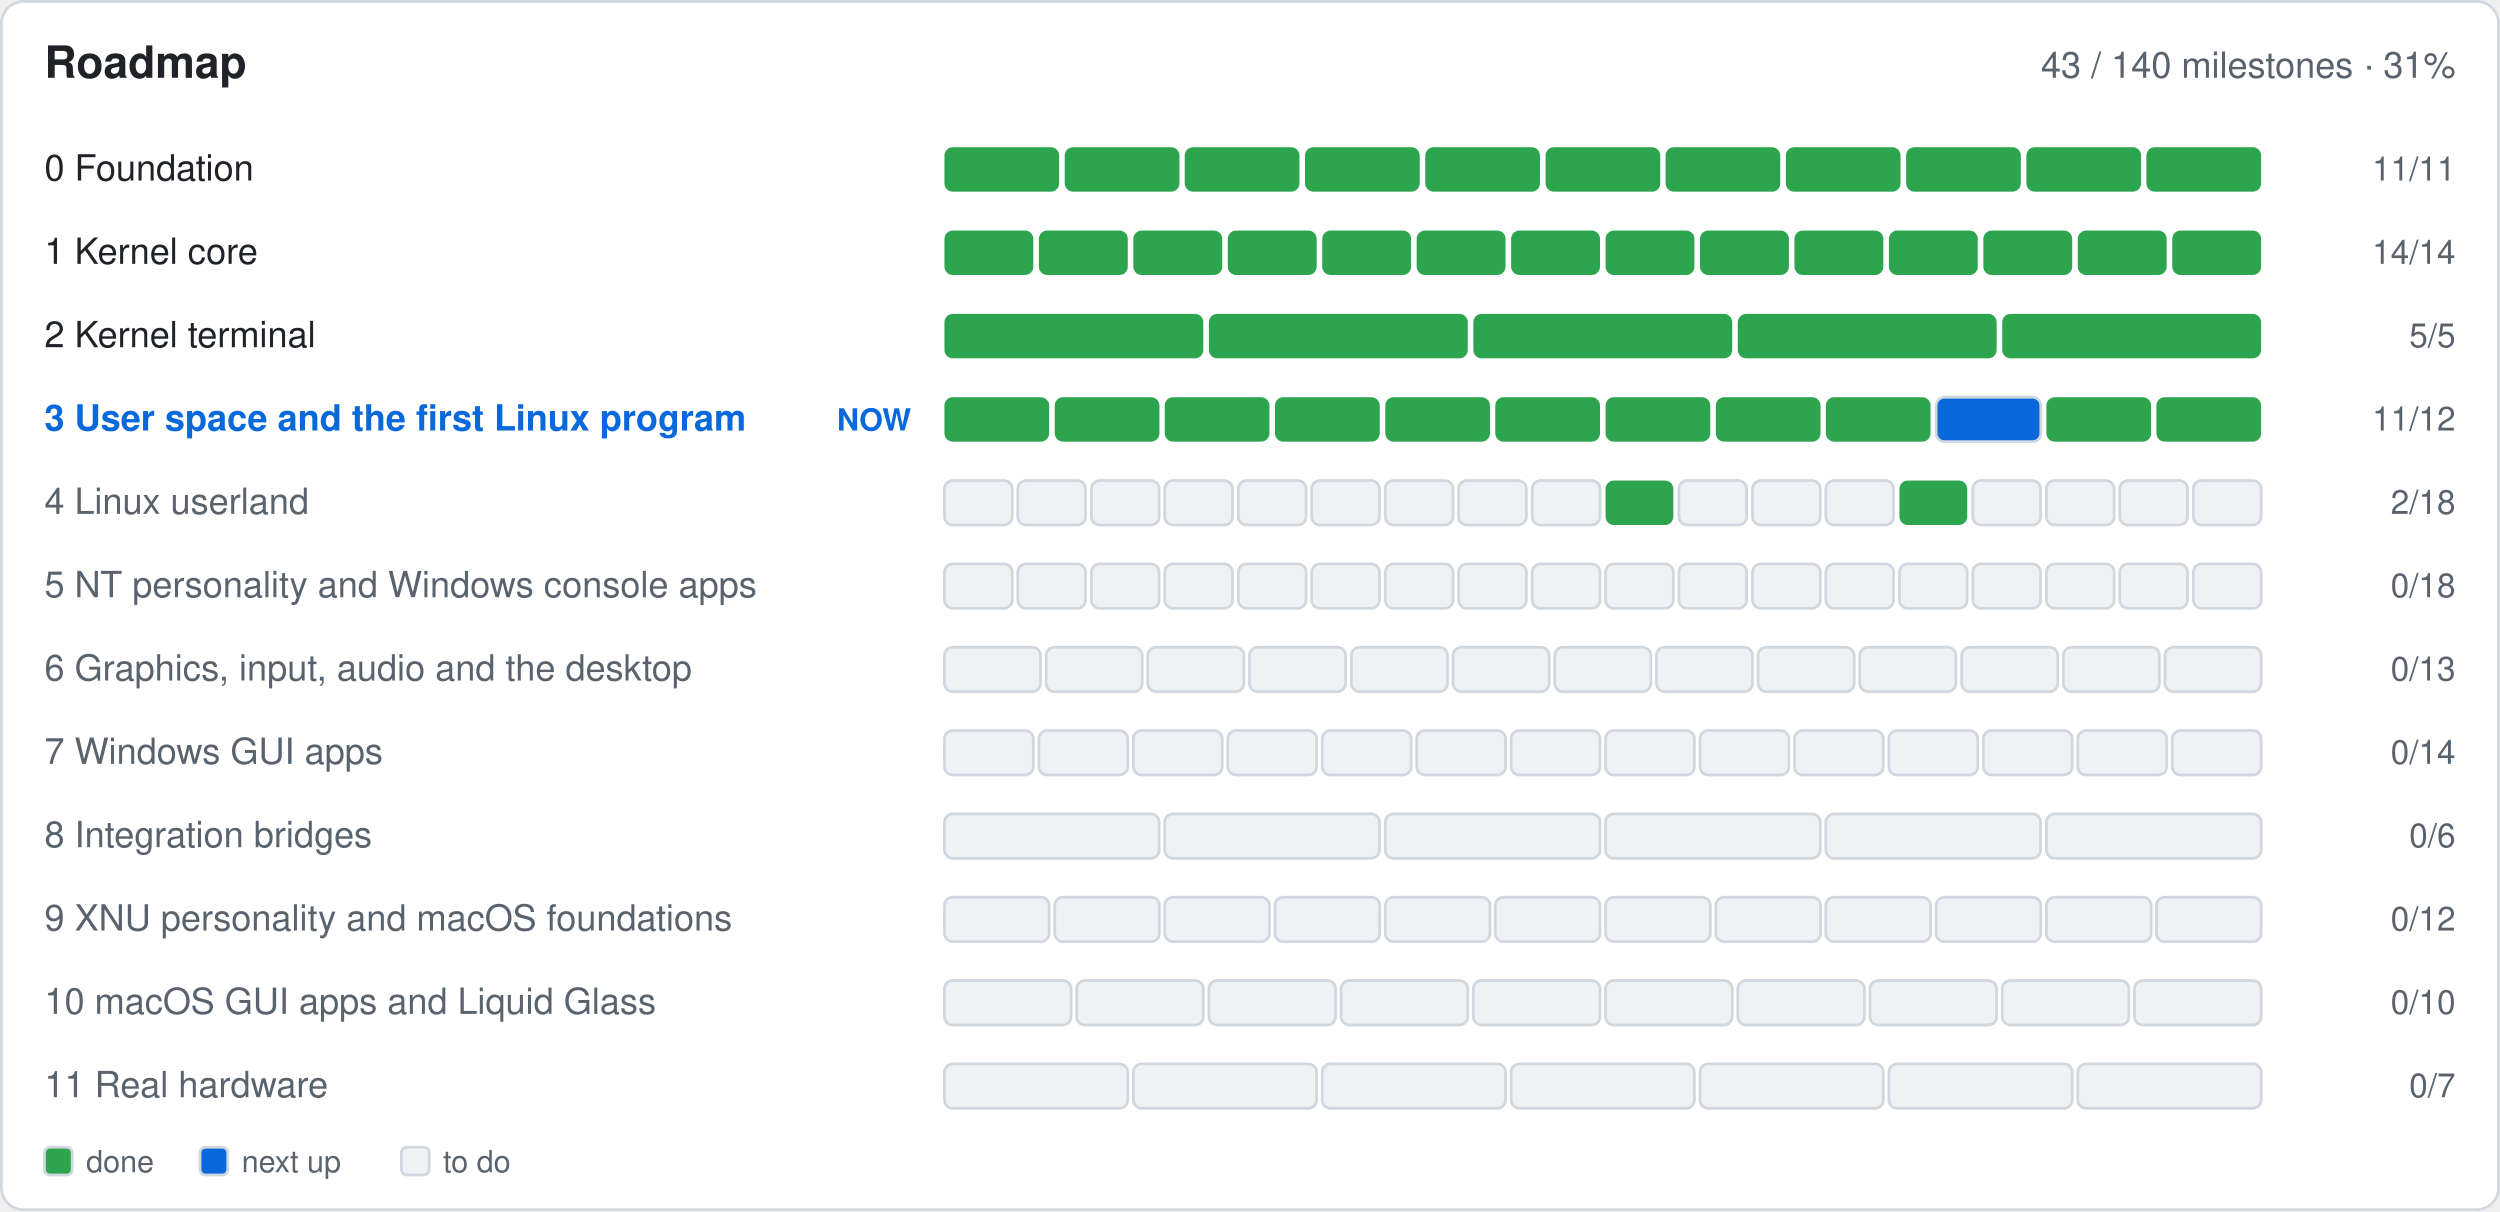
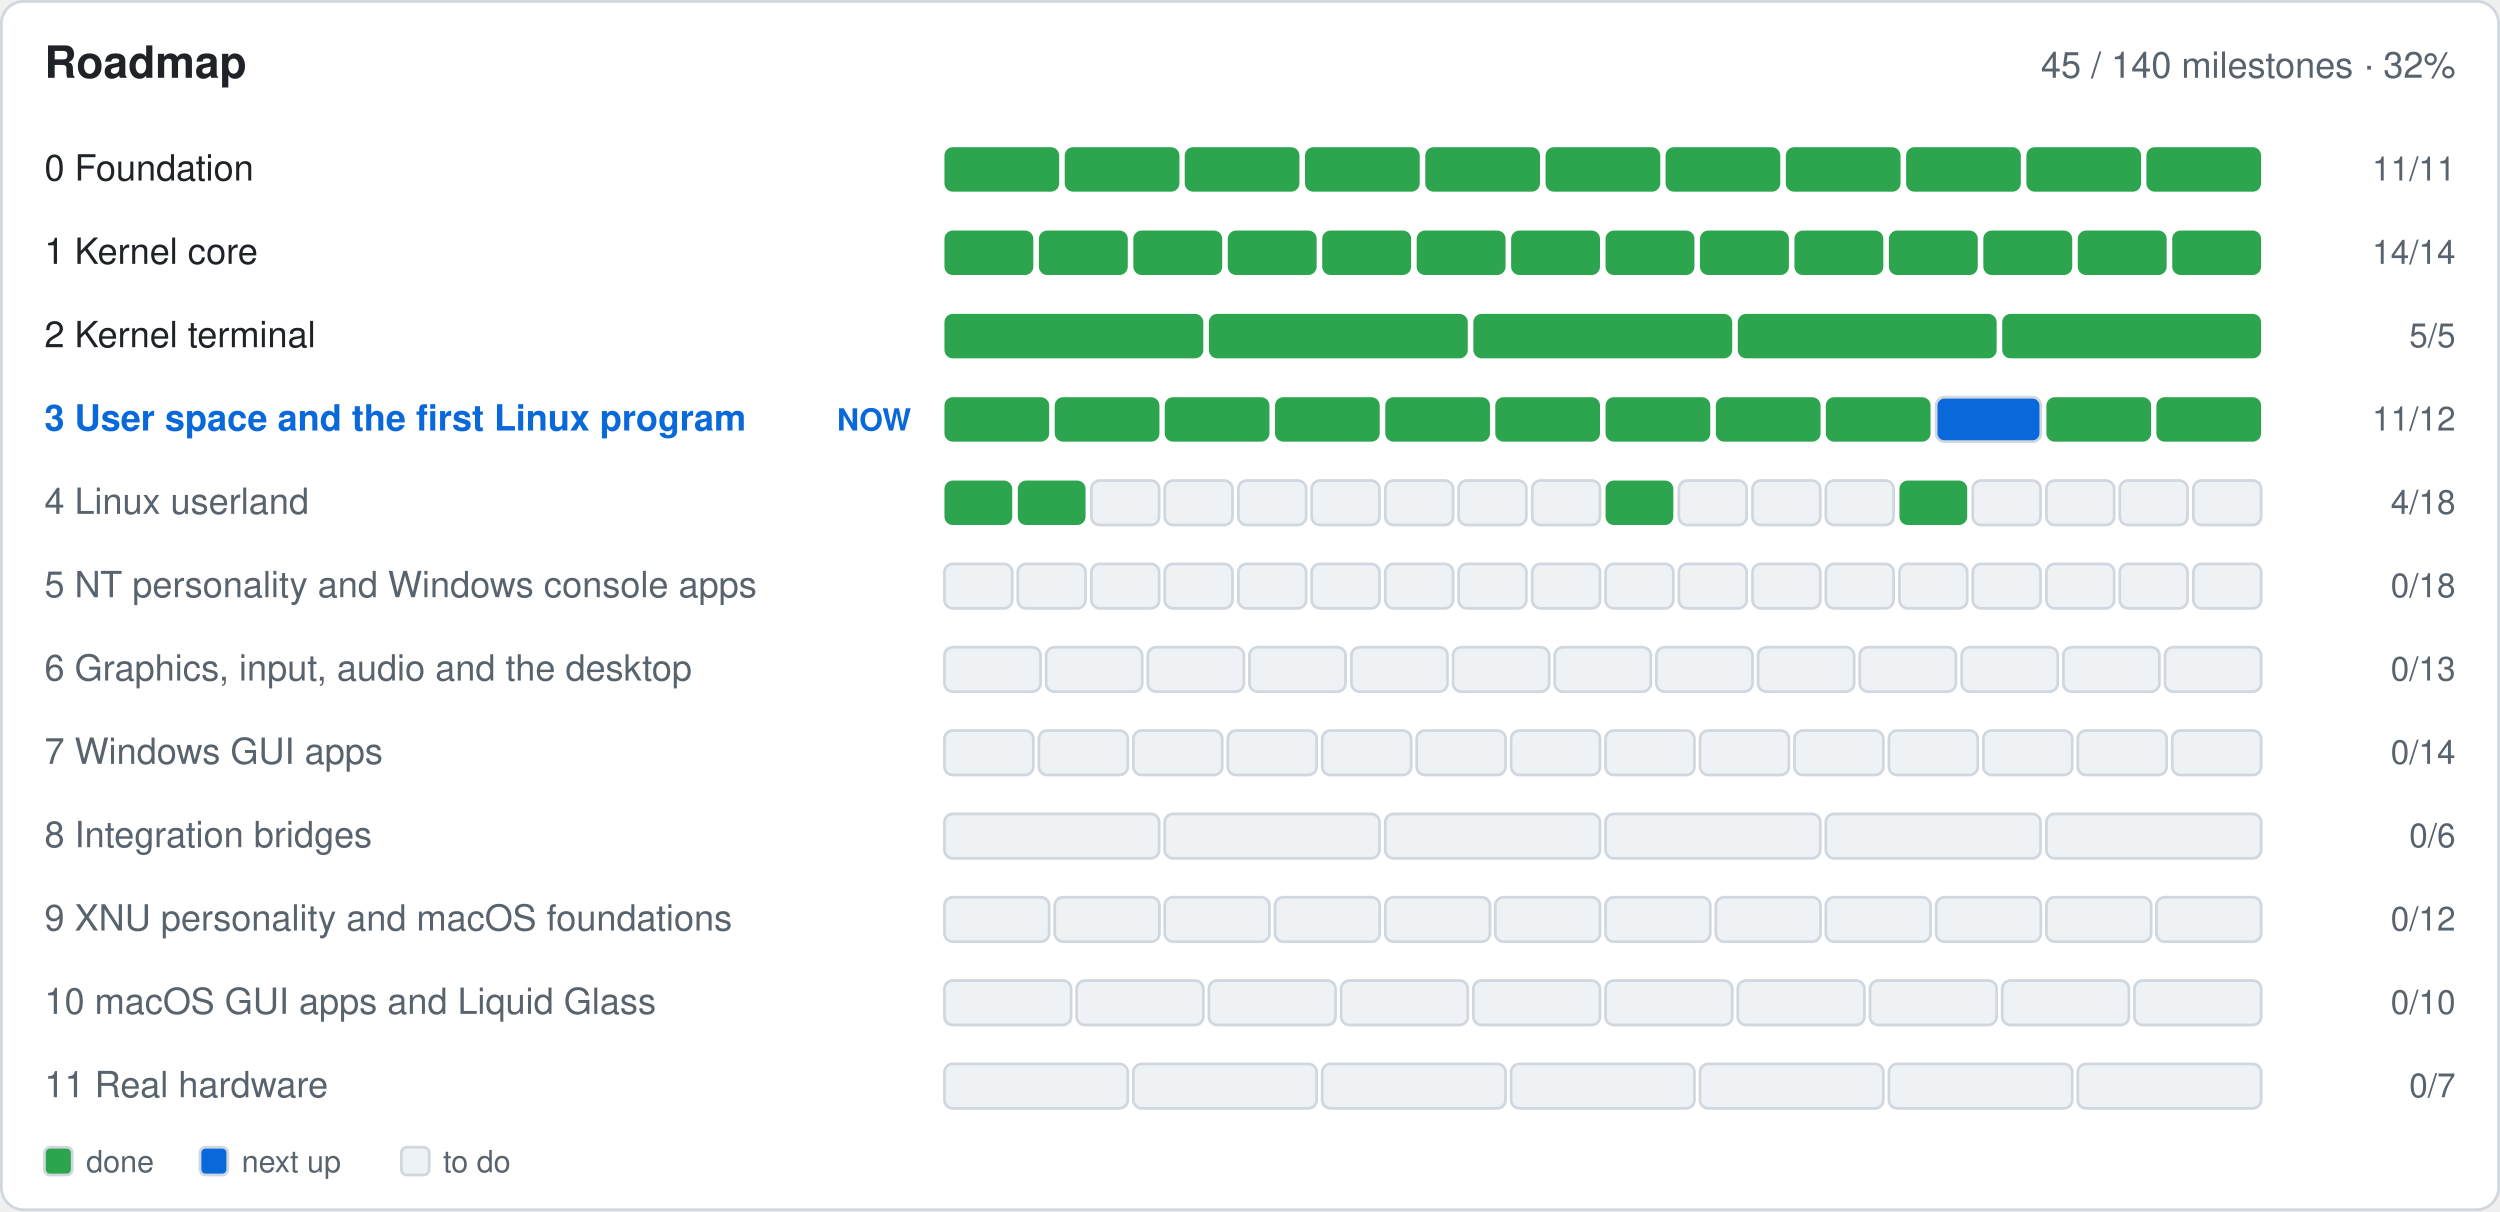
- <svg xmlns="http://www.w3.org/2000/svg" width="900" height="436" viewBox="0 0 900 436" role="img" aria-label="Roadmap: 43 of 140 milestones done">
+ <svg xmlns="http://www.w3.org/2000/svg" width="900" height="436" viewBox="0 0 900 436" role="img" aria-label="Roadmap: 45 of 140 milestones done">
  <rect x="0.5" y="0.5" width="899.0" height="435.0" fill="#ffffff" rx="8" stroke="#d0d7de" />
  <text x="16.0" y="28.0" font-family="-apple-system,BlinkMacSystemFont,'Segoe UI',Helvetica,Arial,sans-serif" font-size="16" font-weight="600" fill="#1f2328" text-anchor="start">Roadmap</text>
-   <text x="884.0" y="28.0" font-family="-apple-system,BlinkMacSystemFont,'Segoe UI',Helvetica,Arial,sans-serif" font-size="13" font-weight="400" fill="#59636e" text-anchor="end">43 / 140 milestones · 31%</text>
+   <text x="884.0" y="28.0" font-family="-apple-system,BlinkMacSystemFont,'Segoe UI',Helvetica,Arial,sans-serif" font-size="13" font-weight="400" fill="#59636e" text-anchor="end">45 / 140 milestones · 32%</text>
  <text x="16.0" y="65.0" font-family="-apple-system,BlinkMacSystemFont,'Segoe UI',Helvetica,Arial,sans-serif" font-size="13" font-weight="400" fill="#1f2328" text-anchor="start"> 0  Foundation</text>
  <g>
    <rect x="340.0" y="53.0" width="41.3" height="16.0" fill="#2da44e" rx="3" />
  </g>
  <g>
    <rect x="383.3" y="53.0" width="41.3" height="16.0" fill="#2da44e" rx="3" />
  </g>
  <g>
    <rect x="426.5" y="53.0" width="41.3" height="16.0" fill="#2da44e" rx="3" />
  </g>
  <g>
    <rect x="469.8" y="53.0" width="41.3" height="16.0" fill="#2da44e" rx="3" />
  </g>
  <g>
    <rect x="513.1" y="53.0" width="41.3" height="16.0" fill="#2da44e" rx="3" />
  </g>
  <g>
    <rect x="556.4" y="53.0" width="41.3" height="16.0" fill="#2da44e" rx="3" />
  </g>
  <g>
    <rect x="599.6" y="53.0" width="41.3" height="16.0" fill="#2da44e" rx="3" />
  </g>
  <g>
    <rect x="642.9" y="53.0" width="41.3" height="16.0" fill="#2da44e" rx="3" />
  </g>
  <g>
    <rect x="686.2" y="53.0" width="41.3" height="16.0" fill="#2da44e" rx="3" />
  </g>
  <g>
    <rect x="729.5" y="53.0" width="41.3" height="16.0" fill="#2da44e" rx="3" />
  </g>
  <g>
    <rect x="772.7" y="53.0" width="41.3" height="16.0" fill="#2da44e" rx="3" />
  </g>
  <text x="884.0" y="65.0" font-family="-apple-system,BlinkMacSystemFont,'Segoe UI',Helvetica,Arial,sans-serif" font-size="12" font-weight="400" fill="#59636e" text-anchor="end">11/11</text>
  <text x="16.0" y="95.0" font-family="-apple-system,BlinkMacSystemFont,'Segoe UI',Helvetica,Arial,sans-serif" font-size="13" font-weight="400" fill="#1f2328" text-anchor="start"> 1  Kernel core</text>
  <g>
    <rect x="340.0" y="83.0" width="32.0" height="16.0" fill="#2da44e" rx="3" />
  </g>
  <g>
    <rect x="374.0" y="83.0" width="32.0" height="16.0" fill="#2da44e" rx="3" />
  </g>
  <g>
    <rect x="408.0" y="83.0" width="32.0" height="16.0" fill="#2da44e" rx="3" />
  </g>
  <g>
    <rect x="442.0" y="83.0" width="32.0" height="16.0" fill="#2da44e" rx="3" />
  </g>
  <g>
    <rect x="476.0" y="83.0" width="32.0" height="16.0" fill="#2da44e" rx="3" />
  </g>
  <g>
    <rect x="510.0" y="83.0" width="32.0" height="16.0" fill="#2da44e" rx="3" />
  </g>
  <g>
    <rect x="544.0" y="83.0" width="32.0" height="16.0" fill="#2da44e" rx="3" />
  </g>
  <g>
    <rect x="578.0" y="83.0" width="32.0" height="16.0" fill="#2da44e" rx="3" />
  </g>
  <g>
    <rect x="612.0" y="83.0" width="32.0" height="16.0" fill="#2da44e" rx="3" />
  </g>
  <g>
    <rect x="646.0" y="83.0" width="32.0" height="16.0" fill="#2da44e" rx="3" />
  </g>
  <g>
    <rect x="680.0" y="83.0" width="32.0" height="16.0" fill="#2da44e" rx="3" />
  </g>
  <g>
    <rect x="714.0" y="83.0" width="32.0" height="16.0" fill="#2da44e" rx="3" />
  </g>
  <g>
    <rect x="748.0" y="83.0" width="32.0" height="16.0" fill="#2da44e" rx="3" />
  </g>
  <g>
    <rect x="782.0" y="83.0" width="32.0" height="16.0" fill="#2da44e" rx="3" />
  </g>
  <text x="884.0" y="95.0" font-family="-apple-system,BlinkMacSystemFont,'Segoe UI',Helvetica,Arial,sans-serif" font-size="12" font-weight="400" fill="#59636e" text-anchor="end">14/14</text>
  <text x="16.0" y="125.0" font-family="-apple-system,BlinkMacSystemFont,'Segoe UI',Helvetica,Arial,sans-serif" font-size="13" font-weight="400" fill="#1f2328" text-anchor="start"> 2  Kernel terminal</text>
  <g>
    <rect x="340.0" y="113.0" width="93.2" height="16.0" fill="#2da44e" rx="3" />
  </g>
  <g>
    <rect x="435.2" y="113.0" width="93.2" height="16.0" fill="#2da44e" rx="3" />
  </g>
  <g>
    <rect x="530.4" y="113.0" width="93.2" height="16.0" fill="#2da44e" rx="3" />
  </g>
  <g>
    <rect x="625.6" y="113.0" width="93.2" height="16.0" fill="#2da44e" rx="3" />
  </g>
  <g>
    <rect x="720.8" y="113.0" width="93.2" height="16.0" fill="#2da44e" rx="3" />
  </g>
  <text x="884.0" y="125.0" font-family="-apple-system,BlinkMacSystemFont,'Segoe UI',Helvetica,Arial,sans-serif" font-size="12" font-weight="400" fill="#59636e" text-anchor="end">5/5</text>
  <text x="16.0" y="155.0" font-family="-apple-system,BlinkMacSystemFont,'Segoe UI',Helvetica,Arial,sans-serif" font-size="13" font-weight="600" fill="#0969da" text-anchor="start"> 3  User space and the first Linux program</text>
  <text x="328.0" y="155.0" font-family="-apple-system,BlinkMacSystemFont,'Segoe UI',Helvetica,Arial,sans-serif" font-size="11" font-weight="600" fill="#0969da" text-anchor="end">NOW</text>
  <g>
    <rect x="340.0" y="143.0" width="37.7" height="16.0" fill="#2da44e" rx="3" />
  </g>
  <g>
    <rect x="379.7" y="143.0" width="37.7" height="16.0" fill="#2da44e" rx="3" />
  </g>
  <g>
    <rect x="419.3" y="143.0" width="37.7" height="16.0" fill="#2da44e" rx="3" />
  </g>
  <g>
    <rect x="459.0" y="143.0" width="37.7" height="16.0" fill="#2da44e" rx="3" />
  </g>
  <g>
    <rect x="498.7" y="143.0" width="37.7" height="16.0" fill="#2da44e" rx="3" />
  </g>
  <g>
    <rect x="538.3" y="143.0" width="37.7" height="16.0" fill="#2da44e" rx="3" />
  </g>
  <g>
    <rect x="578.0" y="143.0" width="37.7" height="16.0" fill="#2da44e" rx="3" />
  </g>
  <g>
    <rect x="617.7" y="143.0" width="37.7" height="16.0" fill="#2da44e" rx="3" />
  </g>
  <g>
    <rect x="657.3" y="143.0" width="37.7" height="16.0" fill="#2da44e" rx="3" />
  </g>
  <g>
    <rect x="697.0" y="143.0" width="37.7" height="16.0" fill="#0969da" rx="3" stroke="#d0d7de" />
  </g>
  <g>
    <rect x="736.7" y="143.0" width="37.7" height="16.0" fill="#2da44e" rx="3" />
  </g>
  <g>
    <rect x="776.3" y="143.0" width="37.7" height="16.0" fill="#2da44e" rx="3" />
  </g>
  <text x="884.0" y="155.0" font-family="-apple-system,BlinkMacSystemFont,'Segoe UI',Helvetica,Arial,sans-serif" font-size="12" font-weight="400" fill="#59636e" text-anchor="end">11/12</text>
  <text x="16.0" y="185.0" font-family="-apple-system,BlinkMacSystemFont,'Segoe UI',Helvetica,Arial,sans-serif" font-size="13" font-weight="400" fill="#59636e" text-anchor="start"> 4  Linux userland</text>
  <g>
-     <rect x="340.0" y="173.0" width="24.4" height="16.0" fill="#eff2f5" rx="3" stroke="#d0d7de" />
-   </g>
-   <g>
-     <rect x="366.4" y="173.0" width="24.4" height="16.0" fill="#eff2f5" rx="3" stroke="#d0d7de" />
+     <rect x="340.0" y="173.0" width="24.4" height="16.0" fill="#2da44e" rx="3" />
+   </g>
+   <g>
+     <rect x="366.4" y="173.0" width="24.4" height="16.0" fill="#2da44e" rx="3" />
  </g>
  <g>
    <rect x="392.9" y="173.0" width="24.4" height="16.0" fill="#eff2f5" rx="3" stroke="#d0d7de" />
  </g>
  <g>
    <rect x="419.3" y="173.0" width="24.4" height="16.0" fill="#eff2f5" rx="3" stroke="#d0d7de" />
  </g>
  <g>
    <rect x="445.8" y="173.0" width="24.4" height="16.0" fill="#eff2f5" rx="3" stroke="#d0d7de" />
  </g>
  <g>
    <rect x="472.2" y="173.0" width="24.4" height="16.0" fill="#eff2f5" rx="3" stroke="#d0d7de" />
  </g>
  <g>
    <rect x="498.7" y="173.0" width="24.4" height="16.0" fill="#eff2f5" rx="3" stroke="#d0d7de" />
  </g>
  <g>
    <rect x="525.1" y="173.0" width="24.4" height="16.0" fill="#eff2f5" rx="3" stroke="#d0d7de" />
  </g>
  <g>
    <rect x="551.6" y="173.0" width="24.4" height="16.0" fill="#eff2f5" rx="3" stroke="#d0d7de" />
  </g>
  <g>
    <rect x="578.0" y="173.0" width="24.4" height="16.0" fill="#2da44e" rx="3" />
  </g>
  <g>
    <rect x="604.4" y="173.0" width="24.4" height="16.0" fill="#eff2f5" rx="3" stroke="#d0d7de" />
  </g>
  <g>
    <rect x="630.9" y="173.0" width="24.4" height="16.0" fill="#eff2f5" rx="3" stroke="#d0d7de" />
  </g>
  <g>
    <rect x="657.3" y="173.0" width="24.4" height="16.0" fill="#eff2f5" rx="3" stroke="#d0d7de" />
  </g>
  <g>
    <rect x="683.8" y="173.0" width="24.4" height="16.0" fill="#2da44e" rx="3" />
  </g>
  <g>
    <rect x="710.2" y="173.0" width="24.4" height="16.0" fill="#eff2f5" rx="3" stroke="#d0d7de" />
  </g>
  <g>
    <rect x="736.7" y="173.0" width="24.4" height="16.0" fill="#eff2f5" rx="3" stroke="#d0d7de" />
  </g>
  <g>
    <rect x="763.1" y="173.0" width="24.4" height="16.0" fill="#eff2f5" rx="3" stroke="#d0d7de" />
  </g>
  <g>
    <rect x="789.6" y="173.0" width="24.4" height="16.0" fill="#eff2f5" rx="3" stroke="#d0d7de" />
  </g>
-   <text x="884.0" y="185.0" font-family="-apple-system,BlinkMacSystemFont,'Segoe UI',Helvetica,Arial,sans-serif" font-size="12" font-weight="400" fill="#59636e" text-anchor="end">2/18</text>
+   <text x="884.0" y="185.0" font-family="-apple-system,BlinkMacSystemFont,'Segoe UI',Helvetica,Arial,sans-serif" font-size="12" font-weight="400" fill="#59636e" text-anchor="end">4/18</text>
  <text x="16.0" y="215.0" font-family="-apple-system,BlinkMacSystemFont,'Segoe UI',Helvetica,Arial,sans-serif" font-size="13" font-weight="400" fill="#59636e" text-anchor="start"> 5  NT personality and Windows console apps</text>
  <g>
    <rect x="340.0" y="203.0" width="24.4" height="16.0" fill="#eff2f5" rx="3" stroke="#d0d7de" />
  </g>
  <g>
    <rect x="366.4" y="203.0" width="24.4" height="16.0" fill="#eff2f5" rx="3" stroke="#d0d7de" />
  </g>
  <g>
    <rect x="392.9" y="203.0" width="24.4" height="16.0" fill="#eff2f5" rx="3" stroke="#d0d7de" />
  </g>
  <g>
    <rect x="419.3" y="203.0" width="24.4" height="16.0" fill="#eff2f5" rx="3" stroke="#d0d7de" />
  </g>
  <g>
    <rect x="445.8" y="203.0" width="24.4" height="16.0" fill="#eff2f5" rx="3" stroke="#d0d7de" />
  </g>
  <g>
    <rect x="472.2" y="203.0" width="24.4" height="16.0" fill="#eff2f5" rx="3" stroke="#d0d7de" />
  </g>
  <g>
    <rect x="498.7" y="203.0" width="24.4" height="16.0" fill="#eff2f5" rx="3" stroke="#d0d7de" />
  </g>
  <g>
    <rect x="525.1" y="203.0" width="24.4" height="16.0" fill="#eff2f5" rx="3" stroke="#d0d7de" />
  </g>
  <g>
    <rect x="551.6" y="203.0" width="24.4" height="16.0" fill="#eff2f5" rx="3" stroke="#d0d7de" />
  </g>
  <g>
    <rect x="578.0" y="203.0" width="24.4" height="16.0" fill="#eff2f5" rx="3" stroke="#d0d7de" />
  </g>
  <g>
    <rect x="604.4" y="203.0" width="24.4" height="16.0" fill="#eff2f5" rx="3" stroke="#d0d7de" />
  </g>
  <g>
    <rect x="630.9" y="203.0" width="24.4" height="16.0" fill="#eff2f5" rx="3" stroke="#d0d7de" />
  </g>
  <g>
    <rect x="657.3" y="203.0" width="24.4" height="16.0" fill="#eff2f5" rx="3" stroke="#d0d7de" />
  </g>
  <g>
    <rect x="683.8" y="203.0" width="24.4" height="16.0" fill="#eff2f5" rx="3" stroke="#d0d7de" />
  </g>
  <g>
    <rect x="710.2" y="203.0" width="24.4" height="16.0" fill="#eff2f5" rx="3" stroke="#d0d7de" />
  </g>
  <g>
    <rect x="736.7" y="203.0" width="24.4" height="16.0" fill="#eff2f5" rx="3" stroke="#d0d7de" />
  </g>
  <g>
    <rect x="763.1" y="203.0" width="24.4" height="16.0" fill="#eff2f5" rx="3" stroke="#d0d7de" />
  </g>
  <g>
    <rect x="789.6" y="203.0" width="24.4" height="16.0" fill="#eff2f5" rx="3" stroke="#d0d7de" />
  </g>
  <text x="884.0" y="215.0" font-family="-apple-system,BlinkMacSystemFont,'Segoe UI',Helvetica,Arial,sans-serif" font-size="12" font-weight="400" fill="#59636e" text-anchor="end">0/18</text>
  <text x="16.0" y="245.0" font-family="-apple-system,BlinkMacSystemFont,'Segoe UI',Helvetica,Arial,sans-serif" font-size="13" font-weight="400" fill="#59636e" text-anchor="start"> 6  Graphics, input, audio and the desktop</text>
  <g>
    <rect x="340.0" y="233.0" width="34.6" height="16.0" fill="#eff2f5" rx="3" stroke="#d0d7de" />
  </g>
  <g>
    <rect x="376.6" y="233.0" width="34.6" height="16.0" fill="#eff2f5" rx="3" stroke="#d0d7de" />
  </g>
  <g>
    <rect x="413.2" y="233.0" width="34.6" height="16.0" fill="#eff2f5" rx="3" stroke="#d0d7de" />
  </g>
  <g>
    <rect x="449.8" y="233.0" width="34.6" height="16.0" fill="#eff2f5" rx="3" stroke="#d0d7de" />
  </g>
  <g>
    <rect x="486.5" y="233.0" width="34.6" height="16.0" fill="#eff2f5" rx="3" stroke="#d0d7de" />
  </g>
  <g>
    <rect x="523.1" y="233.0" width="34.6" height="16.0" fill="#eff2f5" rx="3" stroke="#d0d7de" />
  </g>
  <g>
    <rect x="559.7" y="233.0" width="34.6" height="16.0" fill="#eff2f5" rx="3" stroke="#d0d7de" />
  </g>
  <g>
    <rect x="596.3" y="233.0" width="34.6" height="16.0" fill="#eff2f5" rx="3" stroke="#d0d7de" />
  </g>
  <g>
    <rect x="632.9" y="233.0" width="34.6" height="16.0" fill="#eff2f5" rx="3" stroke="#d0d7de" />
  </g>
  <g>
    <rect x="669.5" y="233.0" width="34.6" height="16.0" fill="#eff2f5" rx="3" stroke="#d0d7de" />
  </g>
  <g>
    <rect x="706.2" y="233.0" width="34.6" height="16.0" fill="#eff2f5" rx="3" stroke="#d0d7de" />
  </g>
  <g>
    <rect x="742.8" y="233.0" width="34.6" height="16.0" fill="#eff2f5" rx="3" stroke="#d0d7de" />
  </g>
  <g>
    <rect x="779.4" y="233.0" width="34.6" height="16.0" fill="#eff2f5" rx="3" stroke="#d0d7de" />
  </g>
  <text x="884.0" y="245.0" font-family="-apple-system,BlinkMacSystemFont,'Segoe UI',Helvetica,Arial,sans-serif" font-size="12" font-weight="400" fill="#59636e" text-anchor="end">0/13</text>
  <text x="16.0" y="275.0" font-family="-apple-system,BlinkMacSystemFont,'Segoe UI',Helvetica,Arial,sans-serif" font-size="13" font-weight="400" fill="#59636e" text-anchor="start"> 7  Windows GUI apps</text>
  <g>
    <rect x="340.0" y="263.0" width="32.0" height="16.0" fill="#eff2f5" rx="3" stroke="#d0d7de" />
  </g>
  <g>
    <rect x="374.0" y="263.0" width="32.0" height="16.0" fill="#eff2f5" rx="3" stroke="#d0d7de" />
  </g>
  <g>
    <rect x="408.0" y="263.0" width="32.0" height="16.0" fill="#eff2f5" rx="3" stroke="#d0d7de" />
  </g>
  <g>
    <rect x="442.0" y="263.0" width="32.0" height="16.0" fill="#eff2f5" rx="3" stroke="#d0d7de" />
  </g>
  <g>
    <rect x="476.0" y="263.0" width="32.0" height="16.0" fill="#eff2f5" rx="3" stroke="#d0d7de" />
  </g>
  <g>
    <rect x="510.0" y="263.0" width="32.0" height="16.0" fill="#eff2f5" rx="3" stroke="#d0d7de" />
  </g>
  <g>
    <rect x="544.0" y="263.0" width="32.0" height="16.0" fill="#eff2f5" rx="3" stroke="#d0d7de" />
  </g>
  <g>
    <rect x="578.0" y="263.0" width="32.0" height="16.0" fill="#eff2f5" rx="3" stroke="#d0d7de" />
  </g>
  <g>
    <rect x="612.0" y="263.0" width="32.0" height="16.0" fill="#eff2f5" rx="3" stroke="#d0d7de" />
  </g>
  <g>
    <rect x="646.0" y="263.0" width="32.0" height="16.0" fill="#eff2f5" rx="3" stroke="#d0d7de" />
  </g>
  <g>
    <rect x="680.0" y="263.0" width="32.0" height="16.0" fill="#eff2f5" rx="3" stroke="#d0d7de" />
  </g>
  <g>
    <rect x="714.0" y="263.0" width="32.0" height="16.0" fill="#eff2f5" rx="3" stroke="#d0d7de" />
  </g>
  <g>
    <rect x="748.0" y="263.0" width="32.0" height="16.0" fill="#eff2f5" rx="3" stroke="#d0d7de" />
  </g>
  <g>
    <rect x="782.0" y="263.0" width="32.0" height="16.0" fill="#eff2f5" rx="3" stroke="#d0d7de" />
  </g>
  <text x="884.0" y="275.0" font-family="-apple-system,BlinkMacSystemFont,'Segoe UI',Helvetica,Arial,sans-serif" font-size="12" font-weight="400" fill="#59636e" text-anchor="end">0/14</text>
  <text x="16.0" y="305.0" font-family="-apple-system,BlinkMacSystemFont,'Segoe UI',Helvetica,Arial,sans-serif" font-size="13" font-weight="400" fill="#59636e" text-anchor="start"> 8  Integration bridges</text>
  <g>
    <rect x="340.0" y="293.0" width="77.3" height="16.0" fill="#eff2f5" rx="3" stroke="#d0d7de" />
  </g>
  <g>
    <rect x="419.3" y="293.0" width="77.3" height="16.0" fill="#eff2f5" rx="3" stroke="#d0d7de" />
  </g>
  <g>
    <rect x="498.7" y="293.0" width="77.3" height="16.0" fill="#eff2f5" rx="3" stroke="#d0d7de" />
  </g>
  <g>
    <rect x="578.0" y="293.0" width="77.3" height="16.0" fill="#eff2f5" rx="3" stroke="#d0d7de" />
  </g>
  <g>
    <rect x="657.3" y="293.0" width="77.3" height="16.0" fill="#eff2f5" rx="3" stroke="#d0d7de" />
  </g>
  <g>
    <rect x="736.7" y="293.0" width="77.3" height="16.0" fill="#eff2f5" rx="3" stroke="#d0d7de" />
  </g>
  <text x="884.0" y="305.0" font-family="-apple-system,BlinkMacSystemFont,'Segoe UI',Helvetica,Arial,sans-serif" font-size="12" font-weight="400" fill="#59636e" text-anchor="end">0/6</text>
  <text x="16.0" y="335.0" font-family="-apple-system,BlinkMacSystemFont,'Segoe UI',Helvetica,Arial,sans-serif" font-size="13" font-weight="400" fill="#59636e" text-anchor="start"> 9  XNU personality and macOS foundations</text>
  <g>
    <rect x="340.0" y="323.0" width="37.7" height="16.0" fill="#eff2f5" rx="3" stroke="#d0d7de" />
  </g>
  <g>
    <rect x="379.7" y="323.0" width="37.7" height="16.0" fill="#eff2f5" rx="3" stroke="#d0d7de" />
  </g>
  <g>
    <rect x="419.3" y="323.0" width="37.7" height="16.0" fill="#eff2f5" rx="3" stroke="#d0d7de" />
  </g>
  <g>
    <rect x="459.0" y="323.0" width="37.7" height="16.0" fill="#eff2f5" rx="3" stroke="#d0d7de" />
  </g>
  <g>
    <rect x="498.7" y="323.0" width="37.7" height="16.0" fill="#eff2f5" rx="3" stroke="#d0d7de" />
  </g>
  <g>
    <rect x="538.3" y="323.0" width="37.7" height="16.0" fill="#eff2f5" rx="3" stroke="#d0d7de" />
  </g>
  <g>
    <rect x="578.0" y="323.0" width="37.7" height="16.0" fill="#eff2f5" rx="3" stroke="#d0d7de" />
  </g>
  <g>
    <rect x="617.7" y="323.0" width="37.7" height="16.0" fill="#eff2f5" rx="3" stroke="#d0d7de" />
  </g>
  <g>
    <rect x="657.3" y="323.0" width="37.7" height="16.0" fill="#eff2f5" rx="3" stroke="#d0d7de" />
  </g>
  <g>
    <rect x="697.0" y="323.0" width="37.7" height="16.0" fill="#eff2f5" rx="3" stroke="#d0d7de" />
  </g>
  <g>
    <rect x="736.7" y="323.0" width="37.7" height="16.0" fill="#eff2f5" rx="3" stroke="#d0d7de" />
  </g>
  <g>
    <rect x="776.3" y="323.0" width="37.7" height="16.0" fill="#eff2f5" rx="3" stroke="#d0d7de" />
  </g>
  <text x="884.0" y="335.0" font-family="-apple-system,BlinkMacSystemFont,'Segoe UI',Helvetica,Arial,sans-serif" font-size="12" font-weight="400" fill="#59636e" text-anchor="end">0/12</text>
  <text x="16.0" y="365.0" font-family="-apple-system,BlinkMacSystemFont,'Segoe UI',Helvetica,Arial,sans-serif" font-size="13" font-weight="400" fill="#59636e" text-anchor="start">10  macOS GUI apps and Liquid Glass</text>
  <g>
    <rect x="340.0" y="353.0" width="45.6" height="16.0" fill="#eff2f5" rx="3" stroke="#d0d7de" />
  </g>
  <g>
    <rect x="387.6" y="353.0" width="45.6" height="16.0" fill="#eff2f5" rx="3" stroke="#d0d7de" />
  </g>
  <g>
    <rect x="435.2" y="353.0" width="45.6" height="16.0" fill="#eff2f5" rx="3" stroke="#d0d7de" />
  </g>
  <g>
    <rect x="482.8" y="353.0" width="45.6" height="16.0" fill="#eff2f5" rx="3" stroke="#d0d7de" />
  </g>
  <g>
    <rect x="530.4" y="353.0" width="45.6" height="16.0" fill="#eff2f5" rx="3" stroke="#d0d7de" />
  </g>
  <g>
    <rect x="578.0" y="353.0" width="45.6" height="16.0" fill="#eff2f5" rx="3" stroke="#d0d7de" />
  </g>
  <g>
    <rect x="625.6" y="353.0" width="45.6" height="16.0" fill="#eff2f5" rx="3" stroke="#d0d7de" />
  </g>
  <g>
    <rect x="673.2" y="353.0" width="45.6" height="16.0" fill="#eff2f5" rx="3" stroke="#d0d7de" />
  </g>
  <g>
    <rect x="720.8" y="353.0" width="45.6" height="16.0" fill="#eff2f5" rx="3" stroke="#d0d7de" />
  </g>
  <g>
    <rect x="768.4" y="353.0" width="45.6" height="16.0" fill="#eff2f5" rx="3" stroke="#d0d7de" />
  </g>
  <text x="884.0" y="365.0" font-family="-apple-system,BlinkMacSystemFont,'Segoe UI',Helvetica,Arial,sans-serif" font-size="12" font-weight="400" fill="#59636e" text-anchor="end">0/10</text>
  <text x="16.0" y="395.0" font-family="-apple-system,BlinkMacSystemFont,'Segoe UI',Helvetica,Arial,sans-serif" font-size="13" font-weight="400" fill="#59636e" text-anchor="start">11  Real hardware</text>
  <g>
    <rect x="340.0" y="383.0" width="66.0" height="16.0" fill="#eff2f5" rx="3" stroke="#d0d7de" />
  </g>
  <g>
    <rect x="408.0" y="383.0" width="66.0" height="16.0" fill="#eff2f5" rx="3" stroke="#d0d7de" />
  </g>
  <g>
    <rect x="476.0" y="383.0" width="66.0" height="16.0" fill="#eff2f5" rx="3" stroke="#d0d7de" />
  </g>
  <g>
    <rect x="544.0" y="383.0" width="66.0" height="16.0" fill="#eff2f5" rx="3" stroke="#d0d7de" />
  </g>
  <g>
    <rect x="612.0" y="383.0" width="66.0" height="16.0" fill="#eff2f5" rx="3" stroke="#d0d7de" />
  </g>
  <g>
    <rect x="680.0" y="383.0" width="66.0" height="16.0" fill="#eff2f5" rx="3" stroke="#d0d7de" />
  </g>
  <g>
    <rect x="748.0" y="383.0" width="66.0" height="16.0" fill="#eff2f5" rx="3" stroke="#d0d7de" />
  </g>
  <text x="884.0" y="395.0" font-family="-apple-system,BlinkMacSystemFont,'Segoe UI',Helvetica,Arial,sans-serif" font-size="12" font-weight="400" fill="#59636e" text-anchor="end">0/7</text>
  <rect x="16.0" y="413.0" width="10.0" height="10.0" fill="#2da44e" rx="2" stroke="#d0d7de" />
  <text x="31.0" y="422.0" font-family="-apple-system,BlinkMacSystemFont,'Segoe UI',Helvetica,Arial,sans-serif" font-size="11" font-weight="400" fill="#59636e" text-anchor="start">done</text>
  <rect x="72.0" y="413.0" width="10.0" height="10.0" fill="#0969da" rx="2" stroke="#d0d7de" />
  <text x="87.0" y="422.0" font-family="-apple-system,BlinkMacSystemFont,'Segoe UI',Helvetica,Arial,sans-serif" font-size="11" font-weight="400" fill="#59636e" text-anchor="start">next up</text>
  <rect x="144.5" y="413.0" width="10.0" height="10.0" fill="#eff2f5" rx="2" stroke="#d0d7de" />
  <text x="159.5" y="422.0" font-family="-apple-system,BlinkMacSystemFont,'Segoe UI',Helvetica,Arial,sans-serif" font-size="11" font-weight="400" fill="#59636e" text-anchor="start">to do</text>
</svg>
